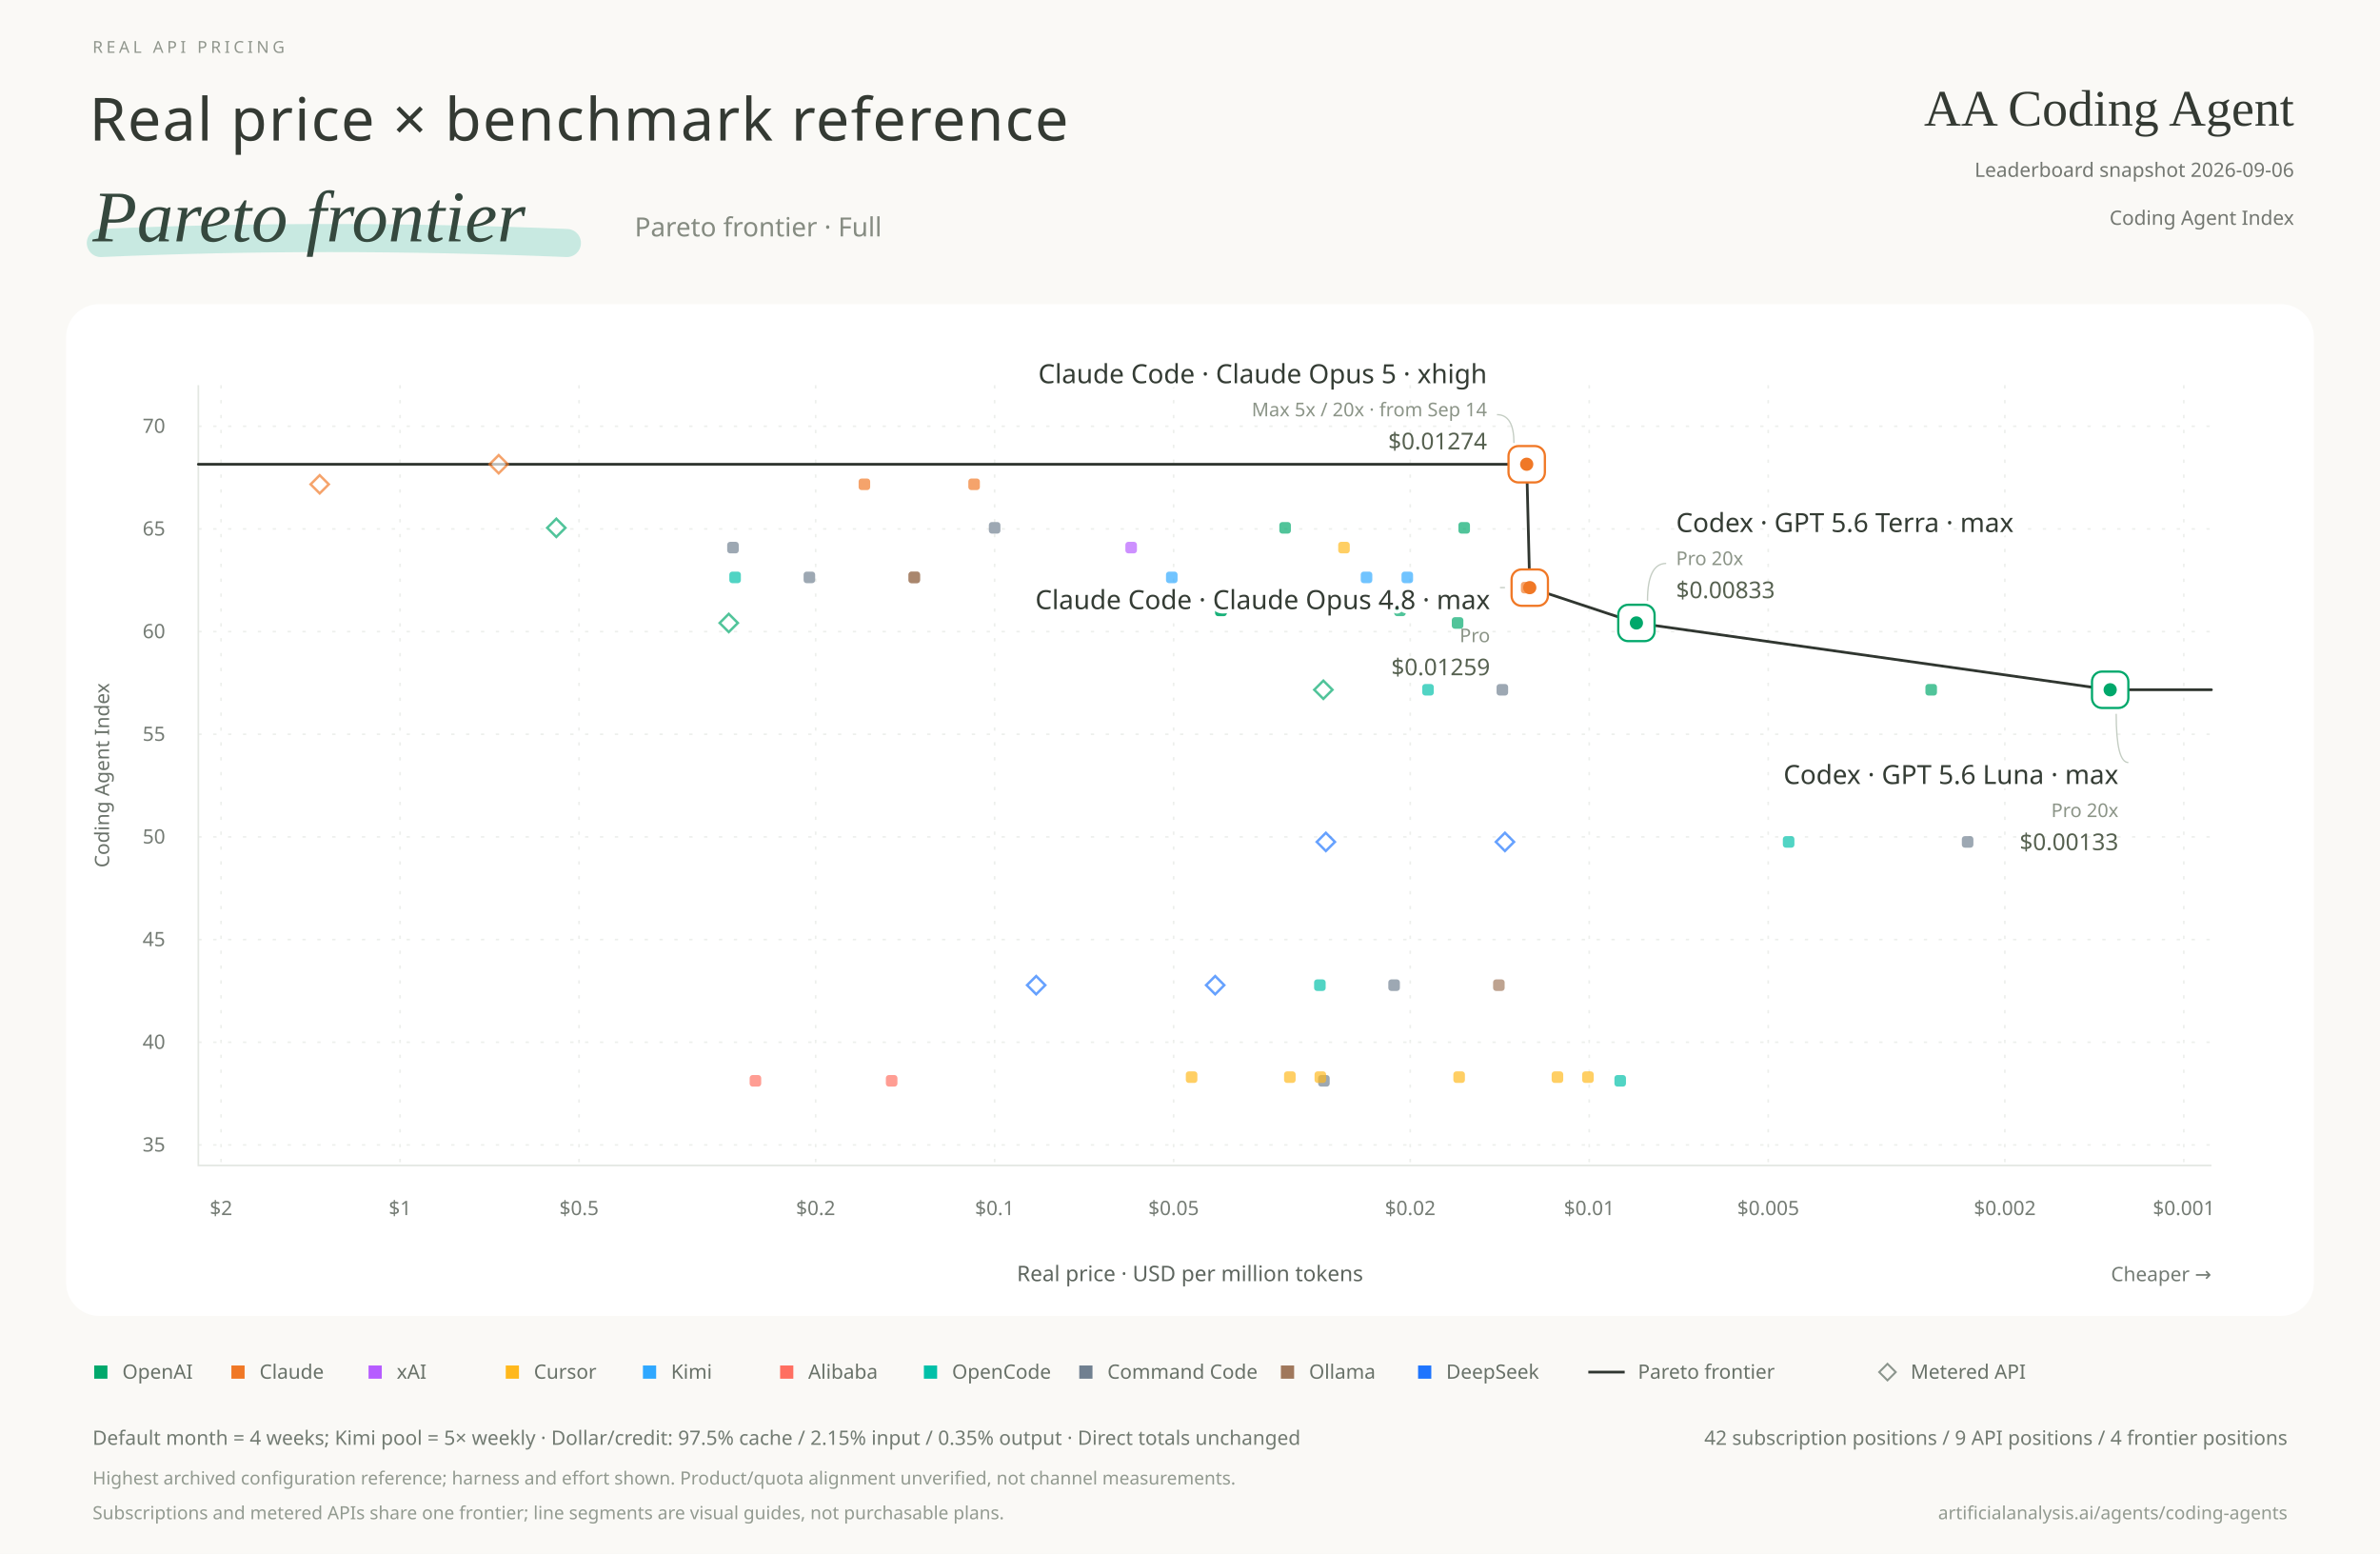
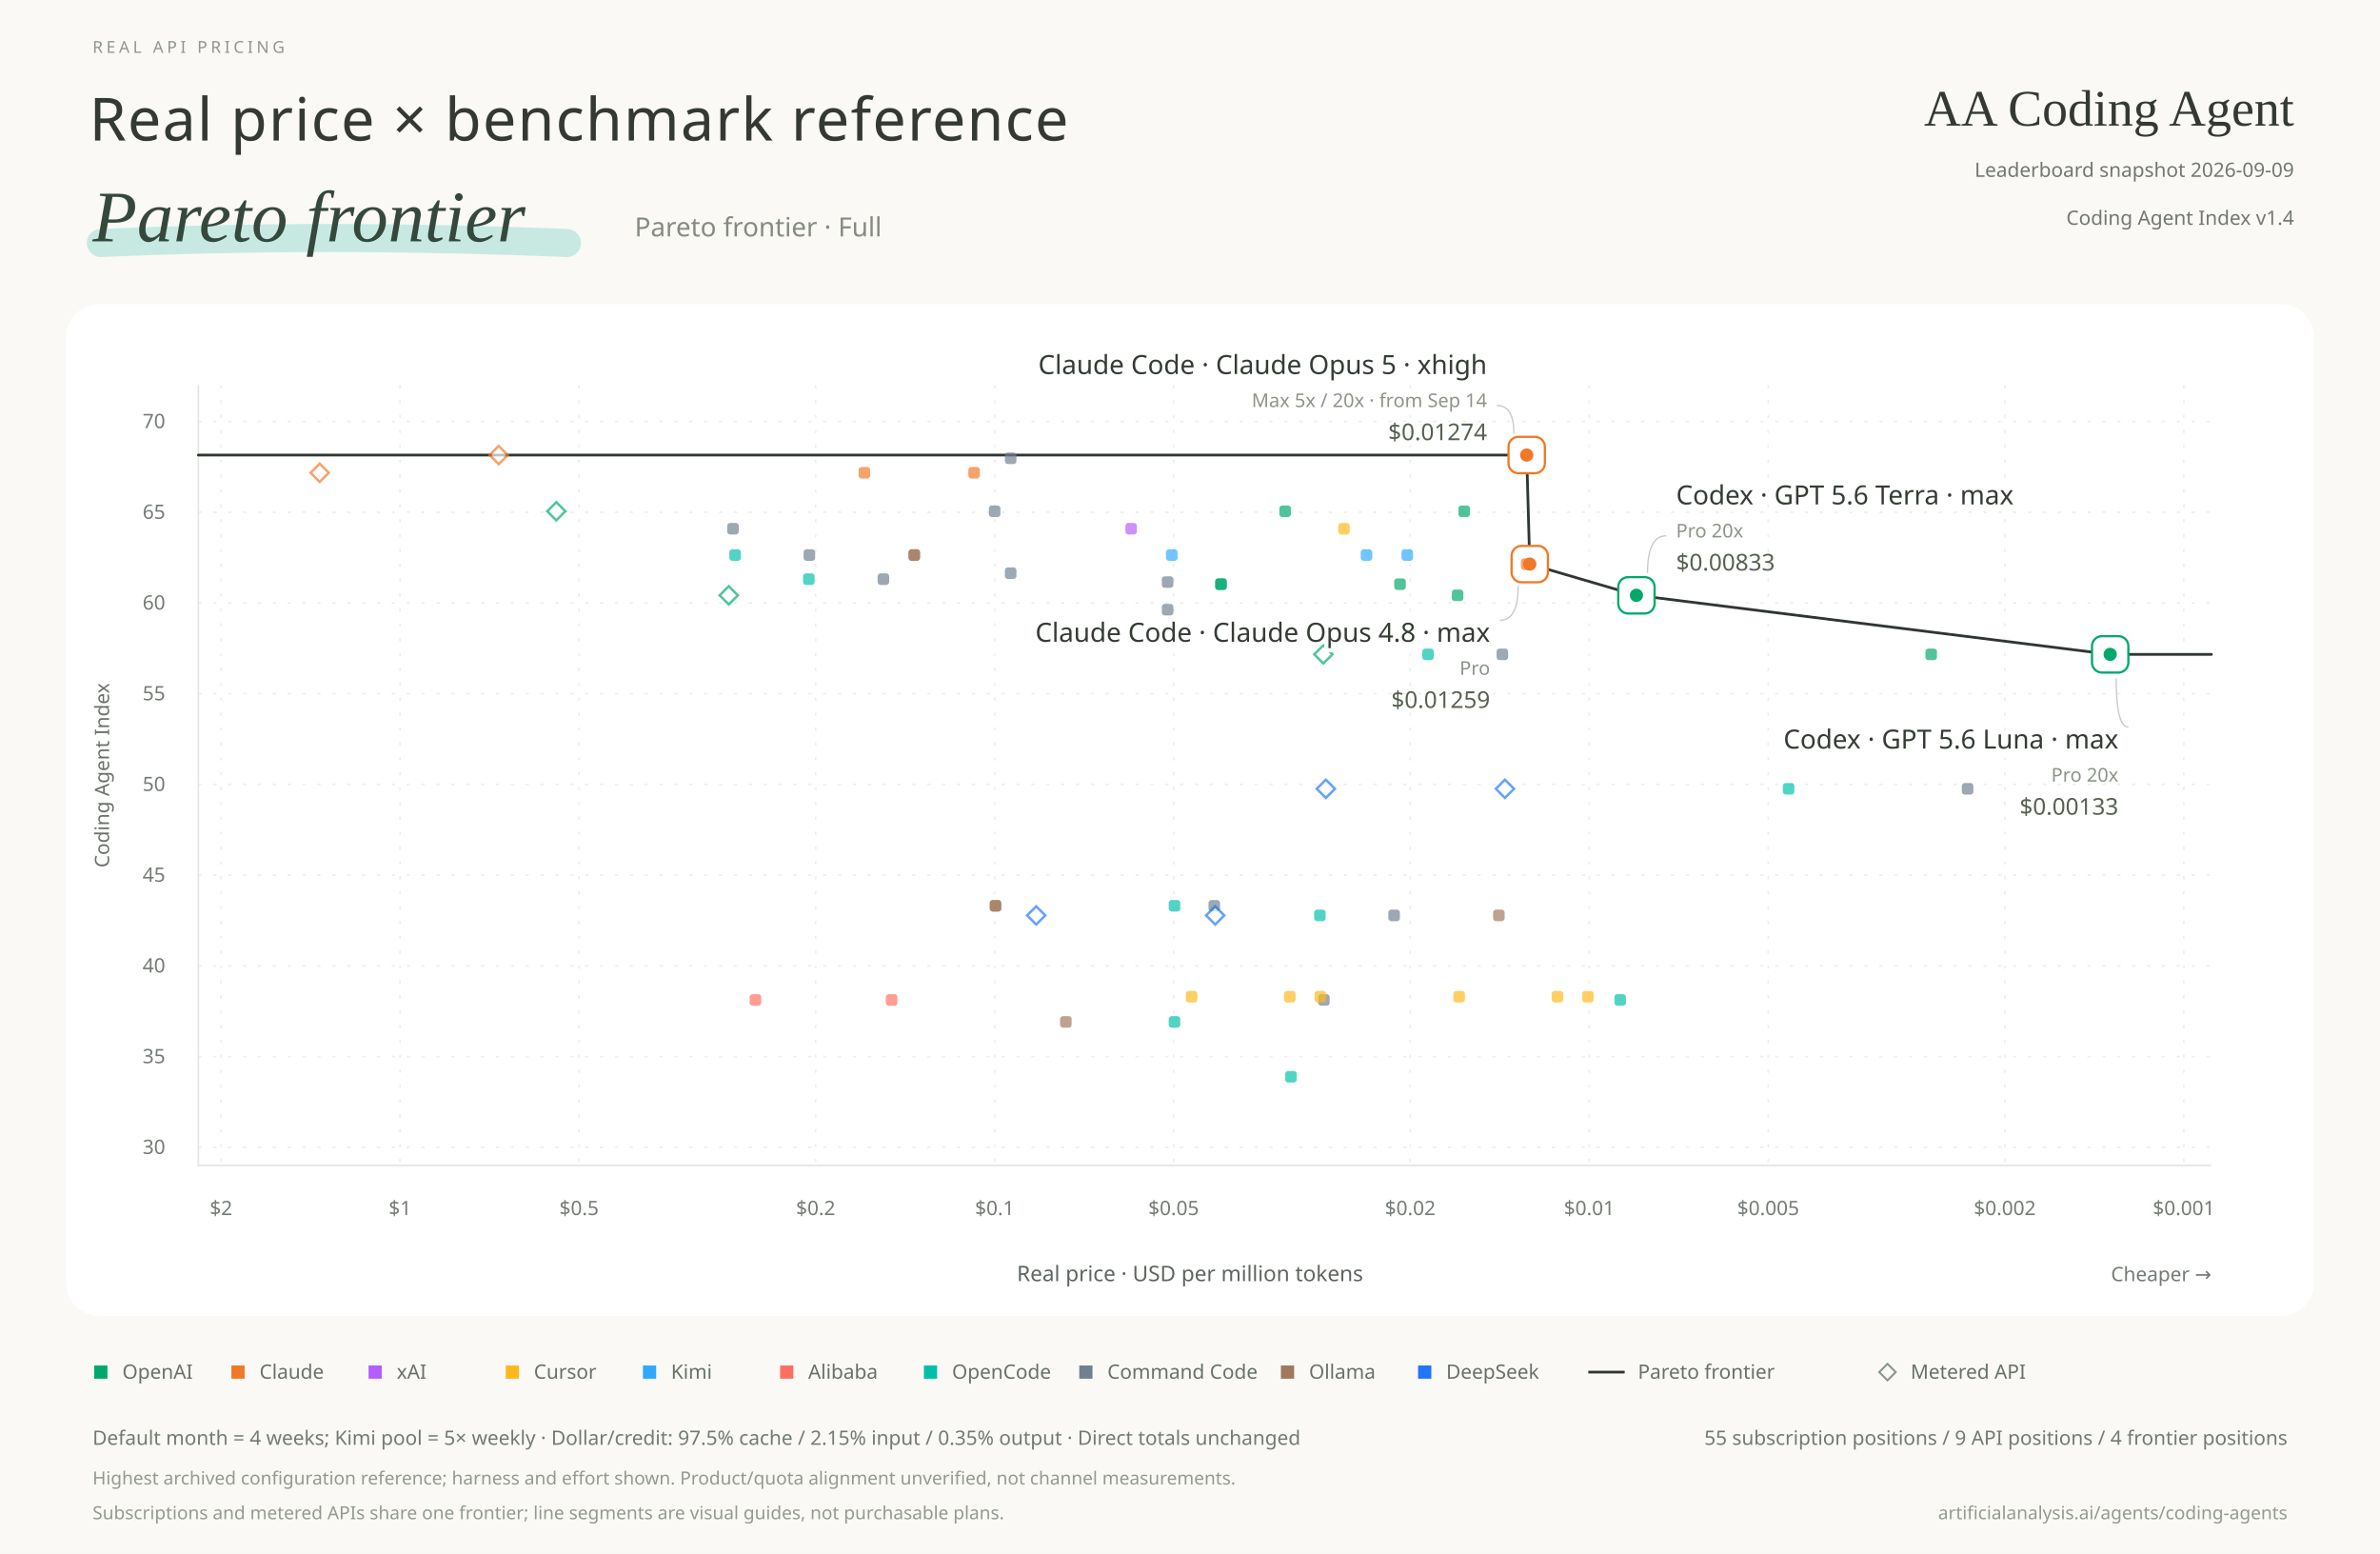
<svg xmlns="http://www.w3.org/2000/svg" width="1440" height="940" viewBox="0 0 1440 940" role="img" aria-labelledby="title desc">
  <style>text{font-family:"Microsoft YaHei","Segoe UI",sans-serif} .serif{font-family:"Times New Roman",serif} .number{font-family:"Segoe UI",sans-serif;font-variant-numeric:tabular-nums} .label-name{paint-order:stroke;stroke:#fff;stroke-width:5px;stroke-linejoin:round} .point:hover{opacity:1}</style>
  <rect width="1440" height="940" fill="#FAF9F6" />
  <text x="56.000" y="32.000" font-size="10" fill="#90968D" text-anchor="start" font-weight="400" letter-spacing="2.1">REAL API PRICING</text>
  <text x="54.000" y="85.000" font-size="36" fill="#343A33" text-anchor="start" font-weight="300" letter-spacing=".8">Real price × benchmark reference</text>
  <path d="M61 147 Q197 141 343 147" stroke="#9FDDD0" stroke-width="17" stroke-linecap="round" opacity=".55" fill="none" />
  <text x="56.000" y="146.000" font-size="44" fill="#35483E" text-anchor="start" font-weight="400" class="serif" font-style="italic">Pareto frontier</text>
  <text x="384.000" y="143.000" font-size="16" fill="#858B81" text-anchor="start" font-weight="300">Pareto frontier · Full</text>
  <text x="1388.000" y="76.000" font-size="31" fill="#343A33" text-anchor="end" font-weight="400" class="serif">AA Coding Agent</text>
-   <text x="1388.000" y="107.000" font-size="12" fill="#737771" text-anchor="end" font-weight="400">Leaderboard snapshot  2026-09-06</text>
-   <text x="1388.000" y="136.000" font-size="12" fill="#737771" text-anchor="end" font-weight="400">Coding Agent Index</text>
+   <text x="1388.000" y="107.000" font-size="12" fill="#737771" text-anchor="end" font-weight="400">Leaderboard snapshot  2026-09-09</text>
+   <text x="1388.000" y="136.000" font-size="12" fill="#737771" text-anchor="end" font-weight="400">Coding Agent Index v1.4</text>
  <rect x="40" y="184" width="1360" height="612" rx="20" fill="#FFFFFF" />
  <path d="M1321.304 233V705" stroke="#E8EBE7" stroke-dasharray="2 7" opacity=".8" />
  <text x="1321.304" y="735.000" font-size="12" fill="#747B74" text-anchor="middle" font-weight="400" class="number">$0.001</text>
  <path d="M1213.008 233V705" stroke="#E8EBE7" stroke-dasharray="2 7" opacity=".8" />
  <text x="1213.008" y="735.000" font-size="12" fill="#747B74" text-anchor="middle" font-weight="400" class="number">$0.002</text>
  <path d="M1069.848 233V705" stroke="#E8EBE7" stroke-dasharray="2 7" opacity=".8" />
  <text x="1069.848" y="735.000" font-size="12" fill="#747B74" text-anchor="middle" font-weight="400" class="number">$0.005</text>
  <path d="M961.552 233V705" stroke="#E8EBE7" stroke-dasharray="2 7" opacity=".8" />
  <text x="961.552" y="735.000" font-size="12" fill="#747B74" text-anchor="middle" font-weight="400" class="number">$0.01</text>
  <path d="M853.255 233V705" stroke="#E8EBE7" stroke-dasharray="2 7" opacity=".8" />
  <text x="853.255" y="735.000" font-size="12" fill="#747B74" text-anchor="middle" font-weight="400" class="number">$0.02</text>
  <path d="M710.095 233V705" stroke="#E8EBE7" stroke-dasharray="2 7" opacity=".8" />
  <text x="710.095" y="735.000" font-size="12" fill="#747B74" text-anchor="middle" font-weight="400" class="number">$0.05</text>
  <path d="M601.799 233V705" stroke="#E8EBE7" stroke-dasharray="2 7" opacity=".8" />
  <text x="601.799" y="735.000" font-size="12" fill="#747B74" text-anchor="middle" font-weight="400" class="number">$0.1</text>
  <path d="M493.503 233V705" stroke="#E8EBE7" stroke-dasharray="2 7" opacity=".8" />
  <text x="493.503" y="735.000" font-size="12" fill="#747B74" text-anchor="middle" font-weight="400" class="number">$0.2</text>
  <path d="M350.343 233V705" stroke="#E8EBE7" stroke-dasharray="2 7" opacity=".8" />
  <text x="350.343" y="735.000" font-size="12" fill="#747B74" text-anchor="middle" font-weight="400" class="number">$0.5</text>
  <path d="M242.047 233V705" stroke="#E8EBE7" stroke-dasharray="2 7" opacity=".8" />
  <text x="242.047" y="735.000" font-size="12" fill="#747B74" text-anchor="middle" font-weight="400" class="number">$1</text>
  <path d="M133.751 233V705" stroke="#E8EBE7" stroke-dasharray="2 7" opacity=".8" />
  <text x="133.751" y="735.000" font-size="12" fill="#747B74" text-anchor="middle" font-weight="400" class="number">$2</text>
-   <path d="M120 692.579H1338" stroke="#E8EBE7" stroke-dasharray="2 7" opacity=".8" />
-   <text x="100.000" y="696.579" font-size="12" fill="#747B74" text-anchor="end" font-weight="400" class="number">35</text>
-   <path d="M120 630.474H1338" stroke="#E8EBE7" stroke-dasharray="2 7" opacity=".8" />
-   <text x="100.000" y="634.474" font-size="12" fill="#747B74" text-anchor="end" font-weight="400" class="number">40</text>
-   <path d="M120 568.368H1338" stroke="#E8EBE7" stroke-dasharray="2 7" opacity=".8" />
-   <text x="100.000" y="572.368" font-size="12" fill="#747B74" text-anchor="end" font-weight="400" class="number">45</text>
-   <path d="M120 506.263H1338" stroke="#E8EBE7" stroke-dasharray="2 7" opacity=".8" />
-   <text x="100.000" y="510.263" font-size="12" fill="#747B74" text-anchor="end" font-weight="400" class="number">50</text>
-   <path d="M120 444.158H1338" stroke="#E8EBE7" stroke-dasharray="2 7" opacity=".8" />
-   <text x="100.000" y="448.158" font-size="12" fill="#747B74" text-anchor="end" font-weight="400" class="number">55</text>
-   <path d="M120 382.053H1338" stroke="#E8EBE7" stroke-dasharray="2 7" opacity=".8" />
-   <text x="100.000" y="386.053" font-size="12" fill="#747B74" text-anchor="end" font-weight="400" class="number">60</text>
-   <path d="M120 319.947H1338" stroke="#E8EBE7" stroke-dasharray="2 7" opacity=".8" />
-   <text x="100.000" y="323.947" font-size="12" fill="#747B74" text-anchor="end" font-weight="400" class="number">65</text>
-   <path d="M120 257.842H1338" stroke="#E8EBE7" stroke-dasharray="2 7" opacity=".8" />
-   <text x="100.000" y="261.842" font-size="12" fill="#747B74" text-anchor="end" font-weight="400" class="number">70</text>
+   <path d="M120 694.023H1338" stroke="#E8EBE7" stroke-dasharray="2 7" opacity=".8" />
+   <text x="100.000" y="698.023" font-size="12" fill="#747B74" text-anchor="end" font-weight="400" class="number">30</text>
+   <path d="M120 639.140H1338" stroke="#E8EBE7" stroke-dasharray="2 7" opacity=".8" />
+   <text x="100.000" y="643.140" font-size="12" fill="#747B74" text-anchor="end" font-weight="400" class="number">35</text>
+   <path d="M120 584.256H1338" stroke="#E8EBE7" stroke-dasharray="2 7" opacity=".8" />
+   <text x="100.000" y="588.256" font-size="12" fill="#747B74" text-anchor="end" font-weight="400" class="number">40</text>
+   <path d="M120 529.372H1338" stroke="#E8EBE7" stroke-dasharray="2 7" opacity=".8" />
+   <text x="100.000" y="533.372" font-size="12" fill="#747B74" text-anchor="end" font-weight="400" class="number">45</text>
+   <path d="M120 474.488H1338" stroke="#E8EBE7" stroke-dasharray="2 7" opacity=".8" />
+   <text x="100.000" y="478.488" font-size="12" fill="#747B74" text-anchor="end" font-weight="400" class="number">50</text>
+   <path d="M120 419.605H1338" stroke="#E8EBE7" stroke-dasharray="2 7" opacity=".8" />
+   <text x="100.000" y="423.605" font-size="12" fill="#747B74" text-anchor="end" font-weight="400" class="number">55</text>
+   <path d="M120 364.721H1338" stroke="#E8EBE7" stroke-dasharray="2 7" opacity=".8" />
+   <text x="100.000" y="368.721" font-size="12" fill="#747B74" text-anchor="end" font-weight="400" class="number">60</text>
+   <path d="M120 309.837H1338" stroke="#E8EBE7" stroke-dasharray="2 7" opacity=".8" />
+   <text x="100.000" y="313.837" font-size="12" fill="#747B74" text-anchor="end" font-weight="400" class="number">65</text>
+   <path d="M120 254.953H1338" stroke="#E8EBE7" stroke-dasharray="2 7" opacity=".8" />
+   <text x="100.000" y="258.953" font-size="12" fill="#747B74" text-anchor="end" font-weight="400" class="number">70</text>
  <path d="M120 233V705H1338" fill="none" stroke="#E3E7E2" />
  <text x="66.000" y="469.000" font-size="12" fill="#697169" text-anchor="middle" font-weight="400" transform="rotate(-90 66 469.0)">Coding Agent Index</text>
  <text x="720.000" y="775.000" font-size="13" fill="#5D655E" text-anchor="middle" font-weight="400">Real price · USD per million tokens</text>
  <text x="1338.000" y="775.000" font-size="12" fill="#737B74" text-anchor="end" font-weight="400">Cheaper →</text>
-   <path id="frontier" d="M120.000,280.824 L923.717,280.824 L925.567,355.465 L990.100,376.835 L1276.748,417.253 L1338.000,417.253" fill="none" stroke="#303630" stroke-width="1.65" stroke-linecap="round" stroke-linejoin="round" />
-   <g class="point" data-billing="subscription" data-frontier="false" data-price="0.03247" data-score="65.0524" data-x="777.545" data-y="319.297" transform="translate(777.545 319.297)">
-     <rect x="-3.5" y="-3.5" width="7" height="7" rx="1.8" fill="#00A86B" opacity=".68" />
-   </g>
-   <g class="point" data-billing="subscription" data-frontier="false" data-price="0.01623" data-score="65.0524" data-x="885.889" data-y="319.297" transform="translate(885.889 319.297)">
-     <rect x="-3.5" y="-3.5" width="7" height="7" rx="1.8" fill="#00A86B" opacity=".68" />
-   </g>
-   <g class="point" data-billing="subscription" data-frontier="false" data-price="0.00266" data-score="57.1661" data-x="1168.452" data-y="417.253" transform="translate(1168.452 417.253)">
-     <rect x="-3.5" y="-3.5" width="7" height="7" rx="1.8" fill="#00A86B" opacity=".68" />
-   </g>
-   <g class="point" data-billing="subscription" data-frontier="true" data-price="0.00133" data-score="57.1661" data-x="1276.748" data-y="417.253" transform="translate(1276.748 417.253)">
+   <path id="frontier" d="M120.000,275.263 L923.717,275.263 L925.567,341.225 L990.100,360.110 L1276.748,395.828 L1338.000,395.828" fill="none" stroke="#303630" stroke-width="1.65" stroke-linecap="round" stroke-linejoin="round" />
+   <g class="point" data-billing="subscription" data-frontier="false" data-price="0.03247" data-score="65.0524" data-x="777.545" data-y="309.262" transform="translate(777.545 309.262)">
+     <rect x="-3.5" y="-3.5" width="7" height="7" rx="1.8" fill="#00A86B" opacity=".68" />
+   </g>
+   <g class="point" data-billing="subscription" data-frontier="false" data-price="0.01623" data-score="65.0524" data-x="885.889" data-y="309.262" transform="translate(885.889 309.262)">
+     <rect x="-3.5" y="-3.5" width="7" height="7" rx="1.8" fill="#00A86B" opacity=".68" />
+   </g>
+   <g class="point" data-billing="subscription" data-frontier="false" data-price="0.00266" data-score="57.1661" data-x="1168.452" data-y="395.828" transform="translate(1168.452 395.828)">
+     <rect x="-3.5" y="-3.5" width="7" height="7" rx="1.8" fill="#00A86B" opacity=".68" />
+   </g>
+   <g class="point" data-billing="subscription" data-frontier="true" data-price="0.00133" data-score="57.1661" data-x="1276.748" data-y="395.828" transform="translate(1276.748 395.828)">
    <rect x="-11" y="-11" width="22" height="22" rx="6" fill="#FFF" stroke="#00A86B" stroke-width="1.35" />
    <circle r="4" fill="#00A86B" />
  </g>
-   <g class="point" data-billing="subscription" data-frontier="true" data-price="0.01259" data-score="62.1405" data-x="925.567" data-y="355.465" transform="translate(925.567 355.465)">
+   <g class="point" data-billing="subscription" data-frontier="true" data-price="0.01259" data-score="62.1405" data-x="925.567" data-y="341.225" transform="translate(925.567 341.225)">
    <rect x="-11" y="-11" width="22" height="22" rx="6" fill="#FFF" stroke="#F07826" stroke-width="1.35" />
    <circle r="4" fill="#F07826" />
  </g>
-   <g class="point" data-billing="subscription" data-frontier="true" data-price="0.01274" data-score="68.1498" data-x="923.717" data-y="280.824" transform="translate(923.717 280.824)">
+   <g class="point" data-billing="subscription" data-frontier="true" data-price="0.01274" data-score="68.1498" data-x="923.717" data-y="275.263" transform="translate(923.717 275.263)">
    <rect x="-11" y="-11" width="22" height="22" rx="6" fill="#FFF" stroke="#F07826" stroke-width="1.35" />
    <circle r="4" fill="#F07826" />
  </g>
-   <g class="point" data-billing="subscription" data-frontier="false" data-price="0.02023" data-score="62.6388" data-x="851.469" data-y="349.276" transform="translate(851.469 349.276)">
+   <g class="point" data-billing="subscription" data-frontier="false" data-price="0.02023" data-score="62.6388" data-x="851.469" data-y="335.755" transform="translate(851.469 335.755)">
    <rect x="-3.5" y="-3.5" width="7" height="7" rx="1.8" fill="#2FA8FF" opacity=".68" />
  </g>
-   <g class="point" data-billing="subscription" data-frontier="false" data-price="0.05036" data-score="62.6388" data-x="708.975" data-y="349.276" transform="translate(708.975 349.276)">
+   <g class="point" data-billing="subscription" data-frontier="false" data-price="0.05036" data-score="62.6388" data-x="708.975" data-y="335.755" transform="translate(708.975 335.755)">
    <rect x="-3.5" y="-3.5" width="7" height="7" rx="1.8" fill="#2FA8FF" opacity=".68" />
  </g>
-   <g class="point" data-billing="subscription" data-frontier="false" data-price="0.02369" data-score="62.6388" data-x="826.801" data-y="349.276" transform="translate(826.801 349.276)">
+   <g class="point" data-billing="subscription" data-frontier="false" data-price="0.02369" data-score="62.6388" data-x="826.801" data-y="335.755" transform="translate(826.801 335.755)">
    <rect x="-3.5" y="-3.5" width="7" height="7" rx="1.8" fill="#2FA8FF" opacity=".68" />
  </g>
-   <g class="point" data-billing="subscription" data-frontier="false" data-price="0.14901" data-score="38.1218" data-x="539.485" data-y="653.803" transform="translate(539.485 653.803)">
+   <g class="point" data-billing="subscription" data-frontier="false" data-price="0.14901" data-score="38.1218" data-x="539.485" data-y="604.872" transform="translate(539.485 604.872)">
    <rect x="-3.5" y="-3.5" width="7" height="7" rx="1.8" fill="#FF6F61" opacity=".68" />
  </g>
-   <g class="point" data-billing="subscription" data-frontier="false" data-price="0.25253" data-score="38.1218" data-x="457.066" data-y="653.803" transform="translate(457.066 653.803)">
+   <g class="point" data-billing="subscription" data-frontier="false" data-price="0.25253" data-score="38.1218" data-x="457.066" data-y="604.872" transform="translate(457.066 604.872)">
    <rect x="-3.5" y="-3.5" width="7" height="7" rx="1.8" fill="#FF6F61" opacity=".68" />
  </g>
-   <g class="point" data-billing="subscription" data-frontier="false" data-price="0.01867" data-score="57.1661" data-x="864.007" data-y="417.253" transform="translate(864.007 417.253)">
-     <rect x="-3.5" y="-3.5" width="7" height="7" rx="1.8" fill="#00C0A8" opacity=".68" />
-   </g>
-   <g class="point" data-billing="subscription" data-frontier="false" data-price="0.27322" data-score="62.6388" data-x="444.763" data-y="349.276" transform="translate(444.763 349.276)">
-     <rect x="-3.5" y="-3.5" width="7" height="7" rx="1.8" fill="#00C0A8" opacity=".68" />
-   </g>
-   <g class="point" data-billing="subscription" data-frontier="false" data-price="0.00887" data-score="38.1218" data-x="980.286" data-y="653.803" transform="translate(980.286 653.803)">
-     <rect x="-3.5" y="-3.5" width="7" height="7" rx="1.8" fill="#00C0A8" opacity=".68" />
-   </g>
-   <g class="point" data-billing="subscription" data-frontier="false" data-price="0.02838" data-score="42.7797" data-x="798.579" data-y="595.947" transform="translate(798.579 595.947)">
-     <rect x="-3.5" y="-3.5" width="7" height="7" rx="1.8" fill="#00C0A8" opacity=".68" />
-   </g>
-   <g class="point" data-billing="subscription" data-frontier="false" data-price="0.00462" data-score="49.7576" data-x="1082.197" data-y="509.274" transform="translate(1082.197 509.274)">
-     <rect x="-3.5" y="-3.5" width="7" height="7" rx="1.8" fill="#00C0A8" opacity=".68" />
-   </g>
-   <g class="point" data-billing="subscription" data-frontier="false" data-price="0.1" data-score="65.0524" data-x="601.799" data-y="319.297" transform="translate(601.799 319.297)">
-     <rect x="-3.5" y="-3.5" width="7" height="7" rx="1.8" fill="#708090" opacity=".68" />
-   </g>
-   <g class="point" data-billing="subscription" data-frontier="false" data-price="0.00231" data-score="49.7576" data-x="1190.494" data-y="509.274" transform="translate(1190.494 509.274)">
-     <rect x="-3.5" y="-3.5" width="7" height="7" rx="1.8" fill="#708090" opacity=".68" />
-   </g>
-   <g class="point" data-billing="subscription" data-frontier="false" data-price="0.02794" data-score="38.1218" data-x="801.021" data-y="653.803" transform="translate(801.021 653.803)">
-     <rect x="-3.5" y="-3.5" width="7" height="7" rx="1.8" fill="#708090" opacity=".68" />
-   </g>
-   <g class="point" data-billing="subscription" data-frontier="false" data-price="0.02129" data-score="42.7797" data-x="843.490" data-y="595.947" transform="translate(843.490 595.947)">
-     <rect x="-3.5" y="-3.5" width="7" height="7" rx="1.8" fill="#708090" opacity=".68" />
-   </g>
-   <g class="point" data-billing="subscription" data-frontier="false" data-price="0.014" data-score="57.1661" data-x="908.982" data-y="417.253" transform="translate(908.982 417.253)">
-     <rect x="-3.5" y="-3.5" width="7" height="7" rx="1.8" fill="#708090" opacity=".68" />
-   </g>
-   <g class="point" data-billing="subscription" data-frontier="false" data-price="0.20492" data-score="62.6388" data-x="489.706" data-y="349.276" transform="translate(489.706 349.276)">
-     <rect x="-3.5" y="-3.5" width="7" height="7" rx="1.8" fill="#708090" opacity=".68" />
-   </g>
-   <g class="point" data-billing="subscription" data-frontier="false" data-price="0.27548" data-score="64.09" data-x="443.476" data-y="331.251" transform="translate(443.476 331.251)">
-     <rect x="-3.5" y="-3.5" width="7" height="7" rx="1.8" fill="#708090" opacity=".68" />
-   </g>
-   <g class="point" data-billing="subscription" data-frontier="false" data-price="0.01419" data-score="42.7797" data-x="906.876" data-y="595.947" transform="translate(906.876 595.947)">
-     <rect x="-3.5" y="-3.5" width="7" height="7" rx="1.8" fill="#A0785C" opacity=".68" />
-   </g>
-   <g class="point" data-billing="subscription" data-frontier="false" data-price="0.13652" data-score="62.6388" data-x="553.162" data-y="349.276" transform="translate(553.162 349.276)">
-     <rect x="-3.5" y="-3.5" width="7" height="7" rx="1.8" fill="#A0785C" opacity=".68" />
-   </g>
-   <g class="point" data-billing="subscription" data-frontier="false" data-price="0.1365" data-score="62.6388" data-x="553.185" data-y="349.276" transform="translate(553.185 349.276)">
-     <rect x="-3.5" y="-3.5" width="7" height="7" rx="1.8" fill="#A0785C" opacity=".68" />
-   </g>
-   <g class="point" data-billing="subscription" data-frontier="false" data-price="0.01665" data-score="60.4201" data-x="881.897" data-y="376.835" transform="translate(881.897 376.835)">
-     <rect x="-3.5" y="-3.5" width="7" height="7" rx="1.8" fill="#00A86B" opacity=".68" />
-   </g>
-   <g class="point" data-billing="subscription" data-frontier="false" data-price="0.04162" data-score="61.0333" data-x="738.756" data-y="369.218" transform="translate(738.756 369.218)">
-     <rect x="-3.5" y="-3.5" width="7" height="7" rx="1.8" fill="#00A86B" opacity=".68" />
-   </g>
-   <g class="point" data-billing="subscription" data-frontier="false" data-price="0.04163" data-score="61.0333" data-x="738.719" data-y="369.218" transform="translate(738.719 369.218)">
-     <rect x="-3.5" y="-3.5" width="7" height="7" rx="1.8" fill="#00A86B" opacity=".68" />
-   </g>
-   <g class="point" data-billing="subscription" data-frontier="true" data-price="0.00833" data-score="60.4201" data-x="990.100" data-y="376.835" transform="translate(990.100 376.835)">
+   <g class="point" data-billing="subscription" data-frontier="false" data-price="0.01867" data-score="57.1661" data-x="864.007" data-y="395.828" transform="translate(864.007 395.828)">
+     <rect x="-3.5" y="-3.5" width="7" height="7" rx="1.8" fill="#00C0A8" opacity=".68" />
+   </g>
+   <g class="point" data-billing="subscription" data-frontier="false" data-price="0.04983" data-score="43.3102" data-x="710.628" data-y="547.921" transform="translate(710.628 547.921)">
+     <rect x="-3.5" y="-3.5" width="7" height="7" rx="1.8" fill="#00C0A8" opacity=".68" />
+   </g>
+   <g class="point" data-billing="subscription" data-frontier="false" data-price="0.04983" data-score="36.9103" data-x="710.628" data-y="618.171" transform="translate(710.628 618.171)">
+     <rect x="-3.5" y="-3.5" width="7" height="7" rx="1.8" fill="#00C0A8" opacity=".68" />
+   </g>
+   <g class="point" data-billing="subscription" data-frontier="false" data-price="0.27322" data-score="62.6388" data-x="444.763" data-y="335.755" transform="translate(444.763 335.755)">
+     <rect x="-3.5" y="-3.5" width="7" height="7" rx="1.8" fill="#00C0A8" opacity=".68" />
+   </g>
+   <g class="point" data-billing="subscription" data-frontier="false" data-price="0.03174" data-score="33.8893" data-x="781.097" data-y="651.331" transform="translate(781.097 651.331)">
+     <rect x="-3.5" y="-3.5" width="7" height="7" rx="1.8" fill="#00C0A8" opacity=".68" />
+   </g>
+   <g class="point" data-billing="subscription" data-frontier="false" data-price="0.20534" data-score="61.3103" data-x="489.386" data-y="350.338" transform="translate(489.386 350.338)">
+     <rect x="-3.5" y="-3.5" width="7" height="7" rx="1.8" fill="#00C0A8" opacity=".68" />
+   </g>
+   <g class="point" data-billing="subscription" data-frontier="false" data-price="0.00887" data-score="38.1218" data-x="980.286" data-y="604.872" transform="translate(980.286 604.872)">
+     <rect x="-3.5" y="-3.5" width="7" height="7" rx="1.8" fill="#00C0A8" opacity=".68" />
+   </g>
+   <g class="point" data-billing="subscription" data-frontier="false" data-price="0.02838" data-score="42.7797" data-x="798.579" data-y="553.744" transform="translate(798.579 553.744)">
+     <rect x="-3.5" y="-3.5" width="7" height="7" rx="1.8" fill="#00C0A8" opacity=".68" />
+   </g>
+   <g class="point" data-billing="subscription" data-frontier="false" data-price="0.00462" data-score="49.7576" data-x="1082.197" data-y="477.149" transform="translate(1082.197 477.149)">
+     <rect x="-3.5" y="-3.5" width="7" height="7" rx="1.8" fill="#00C0A8" opacity=".68" />
+   </g>
+   <g class="point" data-billing="subscription" data-frontier="false" data-price="0.1" data-score="65.0524" data-x="601.799" data-y="309.262" transform="translate(601.799 309.262)">
+     <rect x="-3.5" y="-3.5" width="7" height="7" rx="1.8" fill="#708090" opacity=".68" />
+   </g>
+   <g class="point" data-billing="subscription" data-frontier="false" data-price="0.04272" data-score="43.3102" data-x="734.681" data-y="547.921" transform="translate(734.681 547.921)">
+     <rect x="-3.5" y="-3.5" width="7" height="7" rx="1.8" fill="#708090" opacity=".68" />
+   </g>
+   <g class="point" data-billing="subscription" data-frontier="false" data-price="0.00231" data-score="49.7576" data-x="1190.494" data-y="477.149" transform="translate(1190.494 477.149)">
+     <rect x="-3.5" y="-3.5" width="7" height="7" rx="1.8" fill="#708090" opacity=".68" />
+   </g>
+   <g class="point" data-billing="subscription" data-frontier="false" data-price="0.05118" data-score="61.1501" data-x="706.451" data-y="352.097" transform="translate(706.451 352.097)">
+     <rect x="-3.5" y="-3.5" width="7" height="7" rx="1.8" fill="#708090" opacity=".68" />
+   </g>
+   <g class="point" data-billing="subscription" data-frontier="false" data-price="0.02794" data-score="38.1218" data-x="801.021" data-y="604.872" transform="translate(801.021 604.872)">
+     <rect x="-3.5" y="-3.5" width="7" height="7" rx="1.8" fill="#708090" opacity=".68" />
+   </g>
+   <g class="point" data-billing="subscription" data-frontier="false" data-price="0.02129" data-score="42.7797" data-x="843.490" data-y="553.744" transform="translate(843.490 553.744)">
+     <rect x="-3.5" y="-3.5" width="7" height="7" rx="1.8" fill="#708090" opacity=".68" />
+   </g>
+   <g class="point" data-billing="subscription" data-frontier="false" data-price="0.014" data-score="57.1661" data-x="908.982" data-y="395.828" transform="translate(908.982 395.828)">
+     <rect x="-3.5" y="-3.5" width="7" height="7" rx="1.8" fill="#708090" opacity=".68" />
+   </g>
+   <g class="point" data-billing="subscription" data-frontier="false" data-price="0.15385" data-score="61.3103" data-x="534.490" data-y="350.338" transform="translate(534.490 350.338)">
+     <rect x="-3.5" y="-3.5" width="7" height="7" rx="1.8" fill="#708090" opacity=".68" />
+   </g>
+   <g class="point" data-billing="subscription" data-frontier="false" data-price="0.09398" data-score="67.9728" data-x="611.500" data-y="277.206" transform="translate(611.500 277.206)">
+     <rect x="-3.5" y="-3.5" width="7" height="7" rx="1.8" fill="#708090" opacity=".68" />
+   </g>
+   <g class="point" data-billing="subscription" data-frontier="false" data-price="0.09398" data-score="61.6404" data-x="611.500" data-y="346.715" transform="translate(611.500 346.715)">
+     <rect x="-3.5" y="-3.5" width="7" height="7" rx="1.8" fill="#708090" opacity=".68" />
+   </g>
+   <g class="point" data-billing="subscription" data-frontier="false" data-price="0.20492" data-score="62.6388" data-x="489.706" data-y="335.755" transform="translate(489.706 335.755)">
+     <rect x="-3.5" y="-3.5" width="7" height="7" rx="1.8" fill="#708090" opacity=".68" />
+   </g>
+   <g class="point" data-billing="subscription" data-frontier="false" data-price="0.27548" data-score="64.09" data-x="443.476" data-y="319.826" transform="translate(443.476 319.826)">
+     <rect x="-3.5" y="-3.5" width="7" height="7" rx="1.8" fill="#708090" opacity=".68" />
+   </g>
+   <g class="point" data-billing="subscription" data-frontier="false" data-price="0.05118" data-score="59.6278" data-x="706.451" data-y="368.806" transform="translate(706.451 368.806)">
+     <rect x="-3.5" y="-3.5" width="7" height="7" rx="1.8" fill="#708090" opacity=".68" />
+   </g>
+   <g class="point" data-billing="subscription" data-frontier="false" data-price="0.01419" data-score="42.7797" data-x="906.876" data-y="553.744" transform="translate(906.876 553.744)">
+     <rect x="-3.5" y="-3.5" width="7" height="7" rx="1.8" fill="#A0785C" opacity=".68" />
+   </g>
+   <g class="point" data-billing="subscription" data-frontier="false" data-price="0.09965" data-score="43.3102" data-x="602.347" data-y="547.921" transform="translate(602.347 547.921)">
+     <rect x="-3.5" y="-3.5" width="7" height="7" rx="1.8" fill="#A0785C" opacity=".68" />
+   </g>
+   <g class="point" data-billing="subscription" data-frontier="false" data-price="0.0759" data-score="36.9103" data-x="644.883" data-y="618.171" transform="translate(644.883 618.171)">
+     <rect x="-3.5" y="-3.5" width="7" height="7" rx="1.8" fill="#A0785C" opacity=".68" />
+   </g>
+   <g class="point" data-billing="subscription" data-frontier="false" data-price="0.13652" data-score="62.6388" data-x="553.162" data-y="335.755" transform="translate(553.162 335.755)">
+     <rect x="-3.5" y="-3.5" width="7" height="7" rx="1.8" fill="#A0785C" opacity=".68" />
+   </g>
+   <g class="point" data-billing="subscription" data-frontier="false" data-price="0.09967" data-score="43.3102" data-x="602.316" data-y="547.921" transform="translate(602.316 547.921)">
+     <rect x="-3.5" y="-3.5" width="7" height="7" rx="1.8" fill="#A0785C" opacity=".68" />
+   </g>
+   <g class="point" data-billing="subscription" data-frontier="false" data-price="0.1365" data-score="62.6388" data-x="553.185" data-y="335.755" transform="translate(553.185 335.755)">
+     <rect x="-3.5" y="-3.5" width="7" height="7" rx="1.8" fill="#A0785C" opacity=".68" />
+   </g>
+   <g class="point" data-billing="subscription" data-frontier="false" data-price="0.01665" data-score="60.4201" data-x="881.897" data-y="360.110" transform="translate(881.897 360.110)">
+     <rect x="-3.5" y="-3.5" width="7" height="7" rx="1.8" fill="#00A86B" opacity=".68" />
+   </g>
+   <g class="point" data-billing="subscription" data-frontier="false" data-price="0.04162" data-score="61.0333" data-x="738.756" data-y="353.379" transform="translate(738.756 353.379)">
+     <rect x="-3.5" y="-3.5" width="7" height="7" rx="1.8" fill="#00A86B" opacity=".68" />
+   </g>
+   <g class="point" data-billing="subscription" data-frontier="false" data-price="0.04163" data-score="61.0333" data-x="738.719" data-y="353.379" transform="translate(738.719 353.379)">
+     <rect x="-3.5" y="-3.5" width="7" height="7" rx="1.8" fill="#00A86B" opacity=".68" />
+   </g>
+   <g class="point" data-billing="subscription" data-frontier="true" data-price="0.00833" data-score="60.4201" data-x="990.100" data-y="360.110" transform="translate(990.100 360.110)">
    <rect x="-11" y="-11" width="22" height="22" rx="6" fill="#FFF" stroke="#00A86B" stroke-width="1.35" />
    <circle r="4" fill="#00A86B" />
  </g>
-   <g class="point" data-billing="subscription" data-frontier="false" data-price="0.02081" data-score="61.0333" data-x="847.052" data-y="369.218" transform="translate(847.052 369.218)">
-     <rect x="-3.5" y="-3.5" width="7" height="7" rx="1.8" fill="#00A86B" opacity=".68" />
-   </g>
-   <g class="point" data-billing="subscription" data-frontier="false" data-price="0.01274" data-score="62.1405" data-x="923.717" data-y="355.465" transform="translate(923.717 355.465)">
+   <g class="point" data-billing="subscription" data-frontier="false" data-price="0.02081" data-score="61.0333" data-x="847.052" data-y="353.379" transform="translate(847.052 353.379)">
+     <rect x="-3.5" y="-3.5" width="7" height="7" rx="1.8" fill="#00A86B" opacity=".68" />
+   </g>
+   <g class="point" data-billing="subscription" data-frontier="false" data-price="0.01274" data-score="62.1405" data-x="923.717" data-y="341.225" transform="translate(923.717 341.225)">
    <rect x="-3.5" y="-3.5" width="7" height="7" rx="1.8" fill="#F07826" opacity=".68" />
  </g>
-   <g class="point" data-billing="subscription" data-frontier="false" data-price="0.1656" data-score="67.1728" data-x="522.992" data-y="292.959" transform="translate(522.992 292.959)">
+   <g class="point" data-billing="subscription" data-frontier="false" data-price="0.1656" data-score="67.1728" data-x="522.992" data-y="285.987" transform="translate(522.992 285.987)">
    <rect x="-3.5" y="-3.5" width="7" height="7" rx="1.8" fill="#F07826" opacity=".68" />
  </g>
-   <g class="point" data-billing="subscription" data-frontier="false" data-price="0.10828" data-score="67.1728" data-x="589.370" data-y="292.959" transform="translate(589.370 292.959)">
+   <g class="point" data-billing="subscription" data-frontier="false" data-price="0.10828" data-score="67.1728" data-x="589.370" data-y="285.987" transform="translate(589.370 285.987)">
    <rect x="-3.5" y="-3.5" width="7" height="7" rx="1.8" fill="#F07826" opacity=".68" />
  </g>
-   <g class="point" data-billing="subscription" data-frontier="false" data-price="0.01005" data-score="38.3008" data-x="960.772" data-y="651.580" transform="translate(960.772 651.580)">
-     <rect x="-3.5" y="-3.5" width="7" height="7" rx="1.8" fill="#FFB81C" opacity=".68" />
-   </g>
-   <g class="point" data-billing="subscription" data-frontier="false" data-price="0.02585" data-score="64.09" data-x="813.168" data-y="331.251" transform="translate(813.168 331.251)">
-     <rect x="-3.5" y="-3.5" width="7" height="7" rx="1.8" fill="#FFB81C" opacity=".68" />
-   </g>
-   <g class="point" data-billing="subscription" data-frontier="false" data-price="0.01655" data-score="38.3008" data-x="882.838" data-y="651.580" transform="translate(882.838 651.580)">
-     <rect x="-3.5" y="-3.5" width="7" height="7" rx="1.8" fill="#FFB81C" opacity=".68" />
-   </g>
-   <g class="point" data-billing="subscription" data-frontier="false" data-price="0.01131" data-score="38.3008" data-x="942.318" data-y="651.580" transform="translate(942.318 651.580)">
-     <rect x="-3.5" y="-3.5" width="7" height="7" rx="1.8" fill="#FFB81C" opacity=".68" />
-   </g>
-   <g class="point" data-billing="subscription" data-frontier="false" data-price="0.05894" data-score="64.09" data-x="684.395" data-y="331.251" transform="translate(684.395 331.251)">
+   <g class="point" data-billing="subscription" data-frontier="false" data-price="0.01005" data-score="38.3008" data-x="960.772" data-y="602.907" transform="translate(960.772 602.907)">
+     <rect x="-3.5" y="-3.5" width="7" height="7" rx="1.8" fill="#FFB81C" opacity=".68" />
+   </g>
+   <g class="point" data-billing="subscription" data-frontier="false" data-price="0.02585" data-score="64.09" data-x="813.168" data-y="319.826" transform="translate(813.168 319.826)">
+     <rect x="-3.5" y="-3.5" width="7" height="7" rx="1.8" fill="#FFB81C" opacity=".68" />
+   </g>
+   <g class="point" data-billing="subscription" data-frontier="false" data-price="0.01655" data-score="38.3008" data-x="882.838" data-y="602.907" transform="translate(882.838 602.907)">
+     <rect x="-3.5" y="-3.5" width="7" height="7" rx="1.8" fill="#FFB81C" opacity=".68" />
+   </g>
+   <g class="point" data-billing="subscription" data-frontier="false" data-price="0.01131" data-score="38.3008" data-x="942.318" data-y="602.907" transform="translate(942.318 602.907)">
+     <rect x="-3.5" y="-3.5" width="7" height="7" rx="1.8" fill="#FFB81C" opacity=".68" />
+   </g>
+   <g class="point" data-billing="subscription" data-frontier="false" data-price="0.05894" data-score="64.09" data-x="684.395" data-y="319.826" transform="translate(684.395 319.826)">
    <rect x="-3.5" y="-3.5" width="7" height="7" rx="1.8" fill="#B65CFF" opacity=".68" />
  </g>
-   <g class="point" data-billing="subscription" data-frontier="false" data-price="0.02833" data-score="38.3008" data-x="798.855" data-y="651.580" transform="translate(798.855 651.580)">
-     <rect x="-3.5" y="-3.5" width="7" height="7" rx="1.8" fill="#FFB81C" opacity=".68" />
-   </g>
-   <g class="point" data-billing="subscription" data-frontier="false" data-price="0.04664" data-score="38.3008" data-x="720.964" data-y="651.580" transform="translate(720.964 651.580)">
-     <rect x="-3.5" y="-3.5" width="7" height="7" rx="1.8" fill="#FFB81C" opacity=".68" />
-   </g>
-   <g class="point" data-billing="subscription" data-frontier="false" data-price="0.03188" data-score="38.3008" data-x="780.410" data-y="651.580" transform="translate(780.410 651.580)">
-     <rect x="-3.5" y="-3.5" width="7" height="7" rx="1.8" fill="#FFB81C" opacity=".68" />
-   </g>
-   <g class="point" data-billing="metered" data-frontier="false" data-price="0.01386" data-score="49.7576" data-x="910.552" data-y="509.274" transform="translate(910.552 509.274)">
+   <g class="point" data-billing="subscription" data-frontier="false" data-price="0.02833" data-score="38.3008" data-x="798.855" data-y="602.907" transform="translate(798.855 602.907)">
+     <rect x="-3.5" y="-3.5" width="7" height="7" rx="1.8" fill="#FFB81C" opacity=".68" />
+   </g>
+   <g class="point" data-billing="subscription" data-frontier="false" data-price="0.04664" data-score="38.3008" data-x="720.964" data-y="602.907" transform="translate(720.964 602.907)">
+     <rect x="-3.5" y="-3.5" width="7" height="7" rx="1.8" fill="#FFB81C" opacity=".68" />
+   </g>
+   <g class="point" data-billing="subscription" data-frontier="false" data-price="0.03188" data-score="38.3008" data-x="780.410" data-y="602.907" transform="translate(780.410 602.907)">
+     <rect x="-3.5" y="-3.5" width="7" height="7" rx="1.8" fill="#FFB81C" opacity=".68" />
+   </g>
+   <g class="point" data-billing="metered" data-frontier="false" data-price="0.01386" data-score="49.7576" data-x="910.552" data-y="477.149" transform="translate(910.552 477.149)">
    <path d="M0 -5.5L5.5 0 0 5.5 -5.5 0Z" fill="white" stroke="#1F75FE" stroke-width="1.5" opacity=".68" />
  </g>
-   <g class="point" data-billing="metered" data-frontier="false" data-price="0.02773" data-score="49.7576" data-x="802.199" data-y="509.274" transform="translate(802.199 509.274)">
+   <g class="point" data-billing="metered" data-frontier="false" data-price="0.02773" data-score="49.7576" data-x="802.199" data-y="477.149" transform="translate(802.199 477.149)">
    <path d="M0 -5.5L5.5 0 0 5.5 -5.5 0Z" fill="white" stroke="#1F75FE" stroke-width="1.5" opacity=".68" />
  </g>
-   <g class="point" data-billing="metered" data-frontier="false" data-price="0.04257" data-score="42.7797" data-x="735.230" data-y="595.947" transform="translate(735.230 595.947)">
+   <g class="point" data-billing="metered" data-frontier="false" data-price="0.04257" data-score="42.7797" data-x="735.230" data-y="553.744" transform="translate(735.230 553.744)">
    <path d="M0 -5.5L5.5 0 0 5.5 -5.5 0Z" fill="white" stroke="#1F75FE" stroke-width="1.5" opacity=".68" />
  </g>
-   <g class="point" data-billing="metered" data-frontier="false" data-price="0.08514" data-score="42.7797" data-x="626.934" data-y="595.947" transform="translate(626.934 595.947)">
+   <g class="point" data-billing="metered" data-frontier="false" data-price="0.08514" data-score="42.7797" data-x="626.934" data-y="553.744" transform="translate(626.934 553.744)">
    <path d="M0 -5.5L5.5 0 0 5.5 -5.5 0Z" fill="white" stroke="#1F75FE" stroke-width="1.5" opacity=".68" />
  </g>
-   <g class="point" data-billing="metered" data-frontier="false" data-price="0.546" data-score="65.0524" data-x="336.592" data-y="319.297" transform="translate(336.592 319.297)">
+   <g class="point" data-billing="metered" data-frontier="false" data-price="0.546" data-score="65.0524" data-x="336.592" data-y="309.262" transform="translate(336.592 309.262)">
    <path d="M0 -5.5L5.5 0 0 5.5 -5.5 0Z" fill="white" stroke="#00A86B" stroke-width="1.5" opacity=".68" />
  </g>
-   <g class="point" data-billing="metered" data-frontier="false" data-price="0.6825" data-score="68.1498" data-x="301.729" data-y="280.824" transform="translate(301.729 280.824)">
+   <g class="point" data-billing="metered" data-frontier="false" data-price="0.6825" data-score="68.1498" data-x="301.729" data-y="275.263" transform="translate(301.729 275.263)">
    <path d="M0 -5.5L5.5 0 0 5.5 -5.5 0Z" fill="white" stroke="#F07826" stroke-width="1.5" opacity=".68" />
  </g>
-   <g class="point" data-billing="metered" data-frontier="false" data-price="1.365" data-score="67.1728" data-x="193.433" data-y="292.959" transform="translate(193.433 292.959)">
+   <g class="point" data-billing="metered" data-frontier="false" data-price="1.365" data-score="67.1728" data-x="193.433" data-y="285.987" transform="translate(193.433 285.987)">
    <path d="M0 -5.5L5.5 0 0 5.5 -5.5 0Z" fill="white" stroke="#F07826" stroke-width="1.5" opacity=".68" />
  </g>
-   <g class="point" data-billing="metered" data-frontier="false" data-price="0.28" data-score="60.4201" data-x="440.933" data-y="376.835" transform="translate(440.933 376.835)">
+   <g class="point" data-billing="metered" data-frontier="false" data-price="0.28" data-score="60.4201" data-x="440.933" data-y="360.110" transform="translate(440.933 360.110)">
    <path d="M0 -5.5L5.5 0 0 5.5 -5.5 0Z" fill="white" stroke="#00A86B" stroke-width="1.5" opacity=".68" />
  </g>
-   <g class="point" data-billing="metered" data-frontier="false" data-price="0.028" data-score="57.1661" data-x="800.685" data-y="417.253" transform="translate(800.685 417.253)">
+   <g class="point" data-billing="metered" data-frontier="false" data-price="0.028" data-score="57.1661" data-x="800.685" data-y="395.828" transform="translate(800.685 395.828)">
    <path d="M0 -5.5L5.5 0 0 5.5 -5.5 0Z" fill="white" stroke="#00A86B" stroke-width="1.5" opacity=".68" />
  </g>
  <g class="front-label" data-model="claude-opus-5">
-     <path d="M915.999,267.961Q915.999,250.824 905.717,250.824" stroke="#C4CDC3" stroke-width=".8" fill="none" />
-     <text x="899.717" y="231.824" font-size="16" fill="#343C34" text-anchor="end" font-weight="400" class="label-name">Claude Code · Claude Opus 5 · xhigh</text>
-     <text x="899.717" y="251.824" font-size="11.5" fill="#8B9487" text-anchor="end" font-weight="400">Max 5x / 20x · from Sep 14</text>
-     <text x="899.717" y="271.824" font-size="14" fill="#566150" text-anchor="end" font-weight="400" class="number">$0.01274</text>
+     <path d="M915.999,262.400Q915.999,245.263 905.717,245.263" stroke="#C4CDC3" stroke-width=".8" fill="none" />
+     <text x="899.717" y="226.263" font-size="16" fill="#343C34" text-anchor="end" font-weight="400" class="label-name">Claude Code · Claude Opus 5 · xhigh</text>
+     <text x="899.717" y="246.263" font-size="11.5" fill="#8B9487" text-anchor="end" font-weight="400">Max 5x / 20x · from Sep 14</text>
+     <text x="899.717" y="266.263" font-size="14" fill="#566150" text-anchor="end" font-weight="400" class="number">$0.01274</text>
  </g>
  <g class="front-label" data-model="claude-opus-4.8">
-     <path d="M910.567,355.465Q910.567,355.465 907.567,355.465" stroke="#C4CDC3" stroke-width=".8" fill="none" />
-     <text x="901.567" y="368.465" font-size="16" fill="#343C34" text-anchor="end" font-weight="400" class="label-name">Claude Code · Claude Opus 4.8 · max</text>
-     <text x="901.567" y="388.465" font-size="11.5" fill="#8B9487" text-anchor="end" font-weight="400">Pro</text>
-     <text x="901.567" y="408.465" font-size="14" fill="#566150" text-anchor="end" font-weight="400" class="number">$0.01259</text>
+     <path d="M918.549,354.482Q918.549,375.225 907.567,375.225" stroke="#C4CDC3" stroke-width=".8" fill="none" />
+     <text x="901.567" y="388.225" font-size="16" fill="#343C34" text-anchor="end" font-weight="400" class="label-name">Claude Code · Claude Opus 4.8 · max</text>
+     <text x="901.567" y="408.225" font-size="11.5" fill="#8B9487" text-anchor="end" font-weight="400">Pro</text>
+     <text x="901.567" y="428.225" font-size="14" fill="#566150" text-anchor="end" font-weight="400" class="number">$0.01259</text>
  </g>
  <g class="front-label" data-model="gpt-5.6-terra">
-     <path d="M996.808,363.418Q996.808,340.835 1008.100,340.835" stroke="#C4CDC3" stroke-width=".8" fill="none" />
-     <text x="1014.100" y="321.835" font-size="16" fill="#343C34" text-anchor="start" font-weight="400" class="label-name">Codex · GPT 5.6 Terra · max</text>
-     <text x="1014.100" y="341.835" font-size="11.5" fill="#8B9487" text-anchor="start" font-weight="400">Pro 20x</text>
-     <text x="1014.100" y="361.835" font-size="14" fill="#566150" text-anchor="start" font-weight="400" class="number">$0.00833</text>
+     <path d="M996.808,346.693Q996.808,324.110 1008.100,324.110" stroke="#C4CDC3" stroke-width=".8" fill="none" />
+     <text x="1014.100" y="305.110" font-size="16" fill="#343C34" text-anchor="start" font-weight="400" class="label-name">Codex · GPT 5.6 Terra · max</text>
+     <text x="1014.100" y="325.110" font-size="11.5" fill="#8B9487" text-anchor="start" font-weight="400">Pro 20x</text>
+     <text x="1014.100" y="345.110" font-size="14" fill="#566150" text-anchor="start" font-weight="400" class="number">$0.00833</text>
  </g>
  <g class="front-label" data-model="gpt-5.6-luna">
-     <path d="M1280.386,431.805Q1280.386,461.253 1287.748,461.253" stroke="#C4CDC3" stroke-width=".8" fill="none" />
-     <text x="1281.748" y="474.253" font-size="16" fill="#343C34" text-anchor="end" font-weight="400" class="label-name">Codex · GPT 5.6 Luna · max</text>
-     <text x="1281.748" y="494.253" font-size="11.5" fill="#8B9487" text-anchor="end" font-weight="400">Pro 20x</text>
-     <text x="1281.748" y="514.253" font-size="14" fill="#566150" text-anchor="end" font-weight="400" class="number">$0.00133</text>
+     <path d="M1280.386,410.380Q1280.386,439.828 1287.748,439.828" stroke="#C4CDC3" stroke-width=".8" fill="none" />
+     <text x="1281.748" y="452.828" font-size="16" fill="#343C34" text-anchor="end" font-weight="400" class="label-name">Codex · GPT 5.6 Luna · max</text>
+     <text x="1281.748" y="472.828" font-size="11.5" fill="#8B9487" text-anchor="end" font-weight="400">Pro 20x</text>
+     <text x="1281.748" y="492.828" font-size="14" fill="#566150" text-anchor="end" font-weight="400" class="number">$0.00133</text>
  </g>
  <rect x="57" y="826" width="8" height="8" fill="#00A86B" />
  <text x="74.000" y="834.000" font-size="12" fill="#687168" text-anchor="start" font-weight="400">OpenAI</text>
  <rect x="140" y="826" width="8" height="8" fill="#F07826" />
  <text x="157.000" y="834.000" font-size="12" fill="#687168" text-anchor="start" font-weight="400">Claude</text>
  <rect x="223" y="826" width="8" height="8" fill="#B65CFF" />
  <text x="240.000" y="834.000" font-size="12" fill="#687168" text-anchor="start" font-weight="400">xAI</text>
  <rect x="306" y="826" width="8" height="8" fill="#FFB81C" />
  <text x="323.000" y="834.000" font-size="12" fill="#687168" text-anchor="start" font-weight="400">Cursor</text>
  <rect x="389" y="826" width="8" height="8" fill="#2FA8FF" />
  <text x="406.000" y="834.000" font-size="12" fill="#687168" text-anchor="start" font-weight="400">Kimi</text>
  <rect x="472" y="826" width="8" height="8" fill="#FF6F61" />
  <text x="489.000" y="834.000" font-size="12" fill="#687168" text-anchor="start" font-weight="400">Alibaba</text>
  <rect x="559" y="826" width="8" height="8" fill="#00C0A8" />
  <text x="576.000" y="834.000" font-size="12" fill="#687168" text-anchor="start" font-weight="400">OpenCode</text>
  <rect x="653" y="826" width="8" height="8" fill="#708090" />
  <text x="670.000" y="834.000" font-size="12" fill="#687168" text-anchor="start" font-weight="400">Command Code</text>
  <rect x="775" y="826" width="8" height="8" fill="#A0785C" />
  <text x="792.000" y="834.000" font-size="12" fill="#687168" text-anchor="start" font-weight="400">Ollama</text>
  <rect x="858" y="826" width="8" height="8" fill="#1F75FE" />
  <text x="875.000" y="834.000" font-size="12" fill="#687168" text-anchor="start" font-weight="400">DeepSeek</text>
  <path d="M961 830h22" stroke="#303630" stroke-width="1.65" />
  <text x="991.000" y="834.000" font-size="12" fill="#687168" text-anchor="start" font-weight="400">Pareto frontier</text>
  <path d="M1142 825l5 5-5 5-5-5Z" fill="none" stroke="#8B958D" stroke-width="1.2" />
  <text x="1156.000" y="834.000" font-size="12" fill="#687168" text-anchor="start" font-weight="400">Metered API</text>
  <text x="56.000" y="874.000" font-size="12" fill="#727B72" text-anchor="start" font-weight="400">Default month = 4 weeks; Kimi pool = 5× weekly · Dollar/credit: 97.5% cache / 2.15% input / 0.35% output · Direct totals unchanged</text>
-   <text x="1384.000" y="874.000" font-size="12" fill="#727B72" text-anchor="end" font-weight="400">42 subscription positions / 9 API positions / 4 frontier positions</text>
+   <text x="1384.000" y="874.000" font-size="12" fill="#727B72" text-anchor="end" font-weight="400">55 subscription positions / 9 API positions / 4 frontier positions</text>
  <text x="56.000" y="898.000" font-size="11" fill="#929A90" text-anchor="start" font-weight="400">Highest archived configuration reference; harness and effort shown. Product/quota alignment unverified, not channel measurements.</text>
  <text x="56.000" y="919.000" font-size="11" fill="#929A90" text-anchor="start" font-weight="400">Subscriptions and metered APIs share one frontier; line segments are visual guides, not purchasable plans.</text>
  <text x="1384.000" y="919.000" font-size="11" fill="#929A90" text-anchor="end" font-weight="400">artificialanalysis.ai/agents/coding-agents</text>
</svg>
